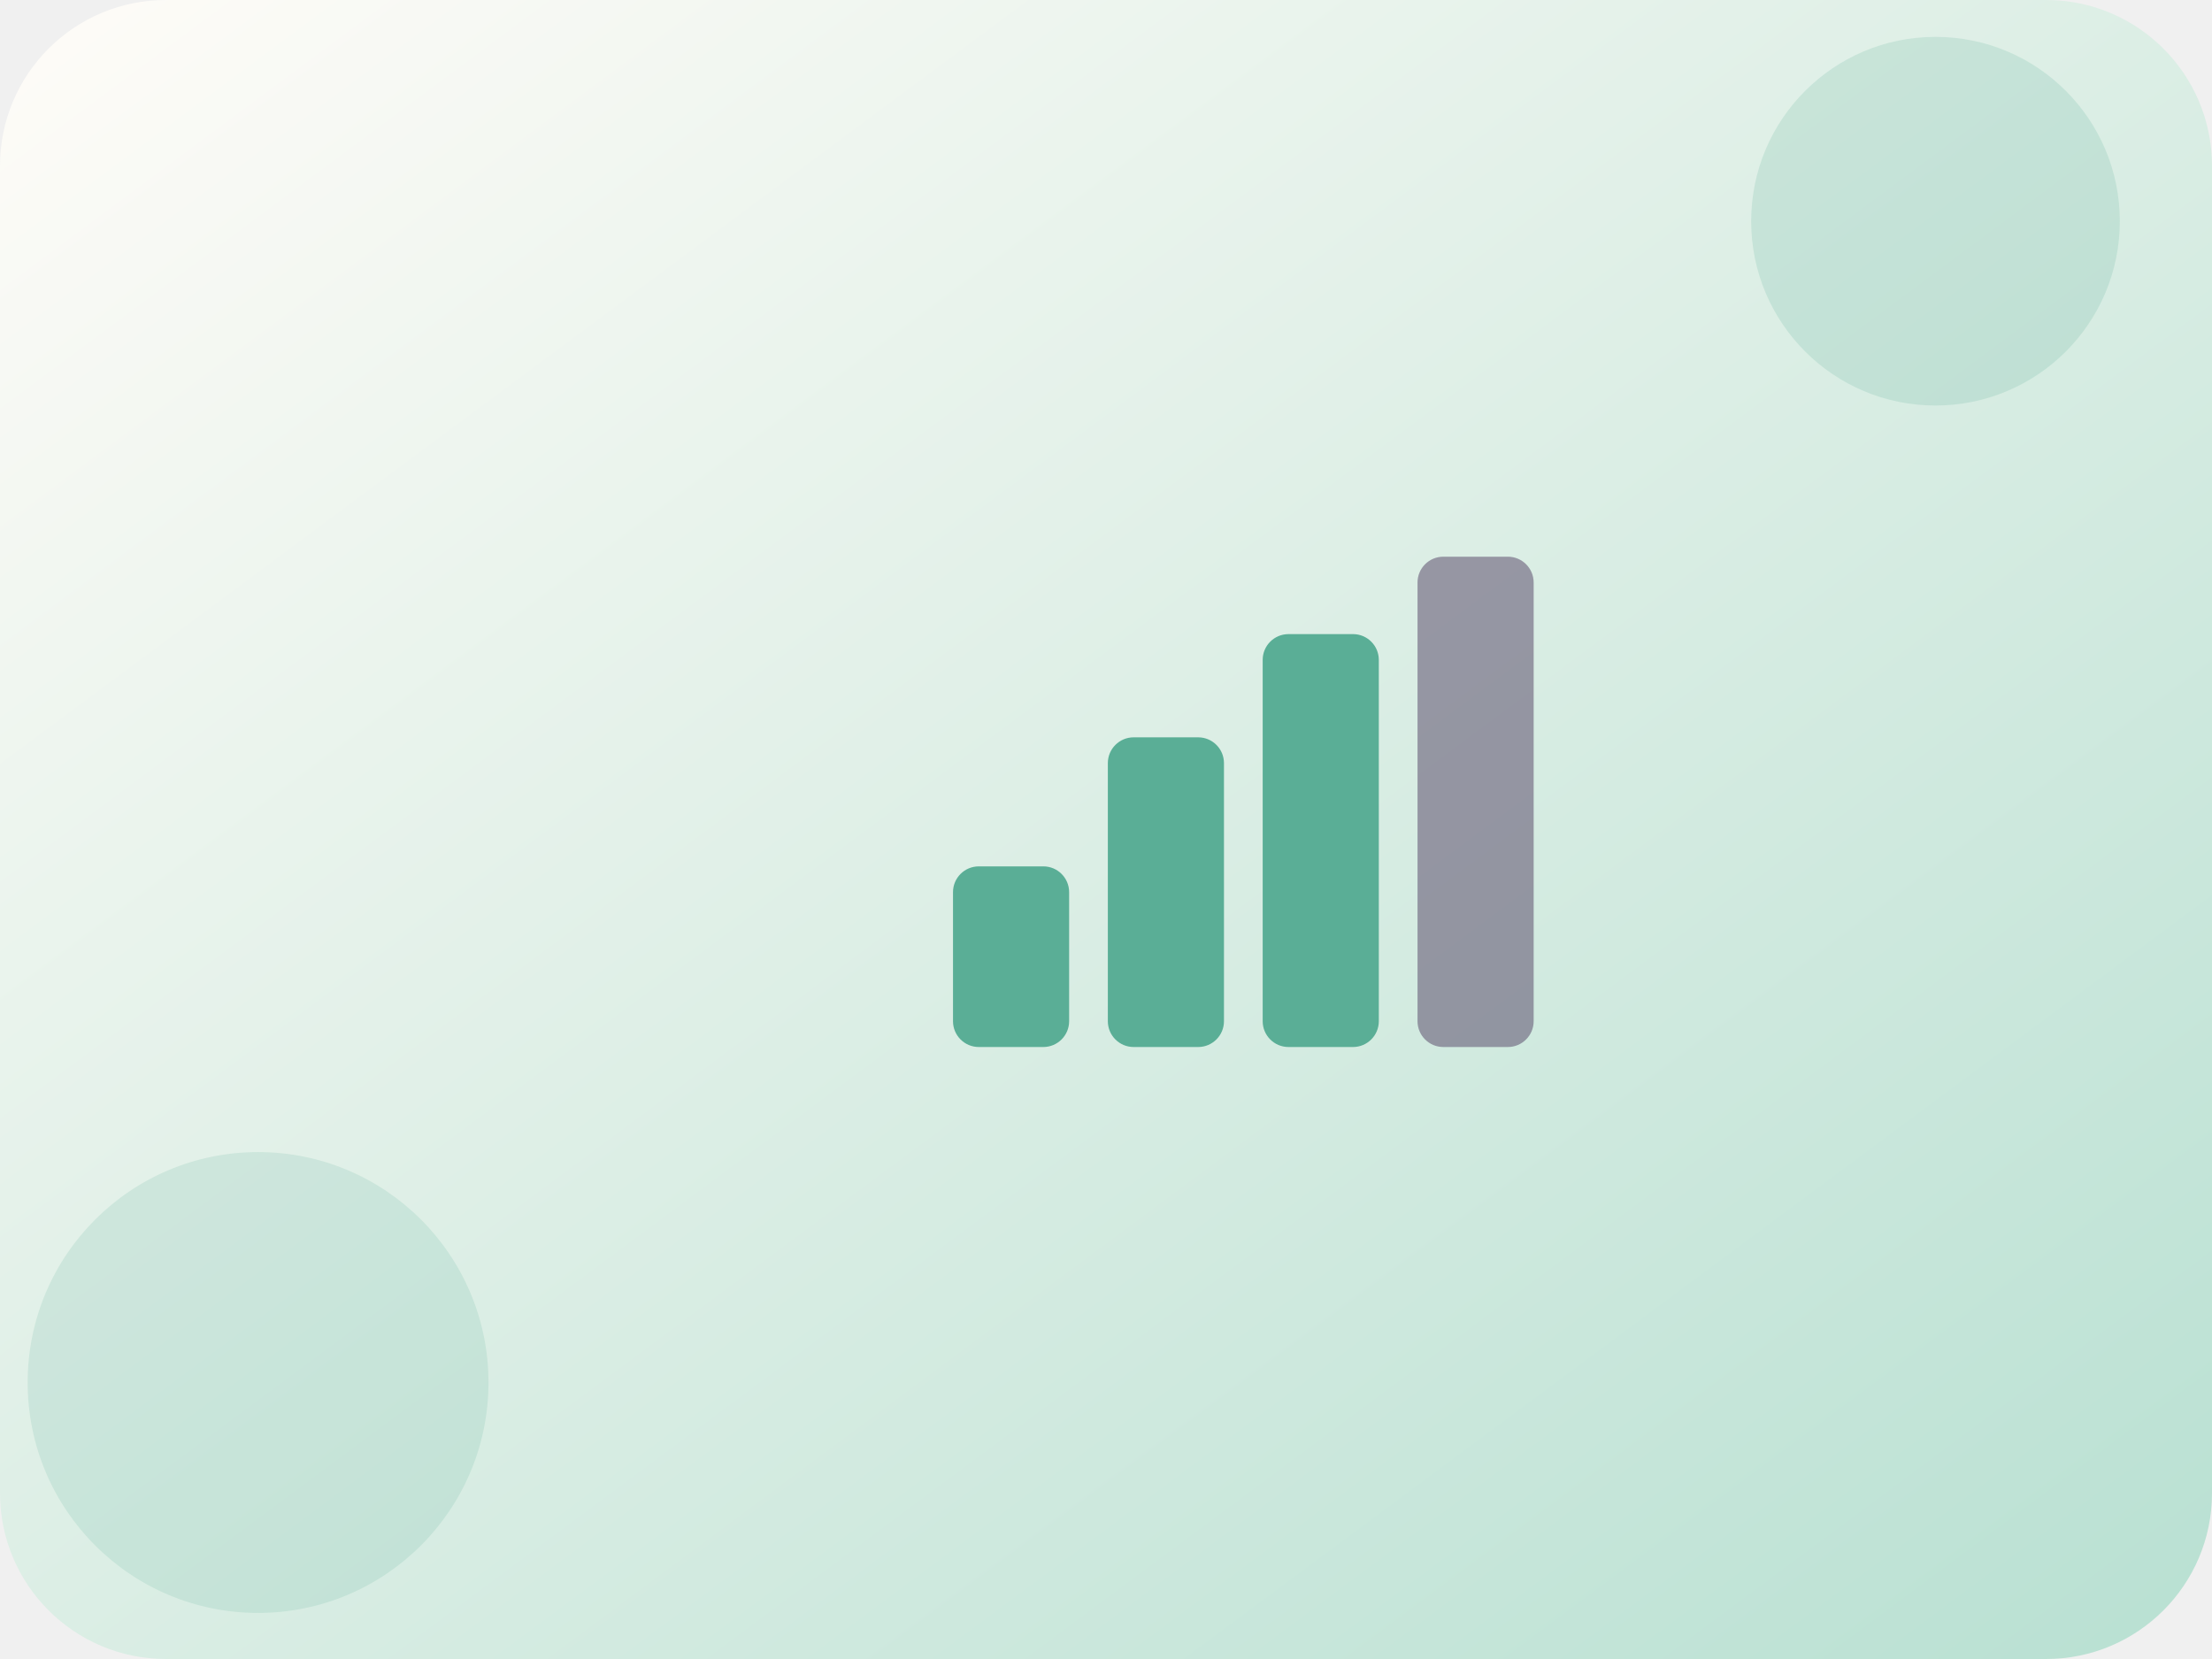
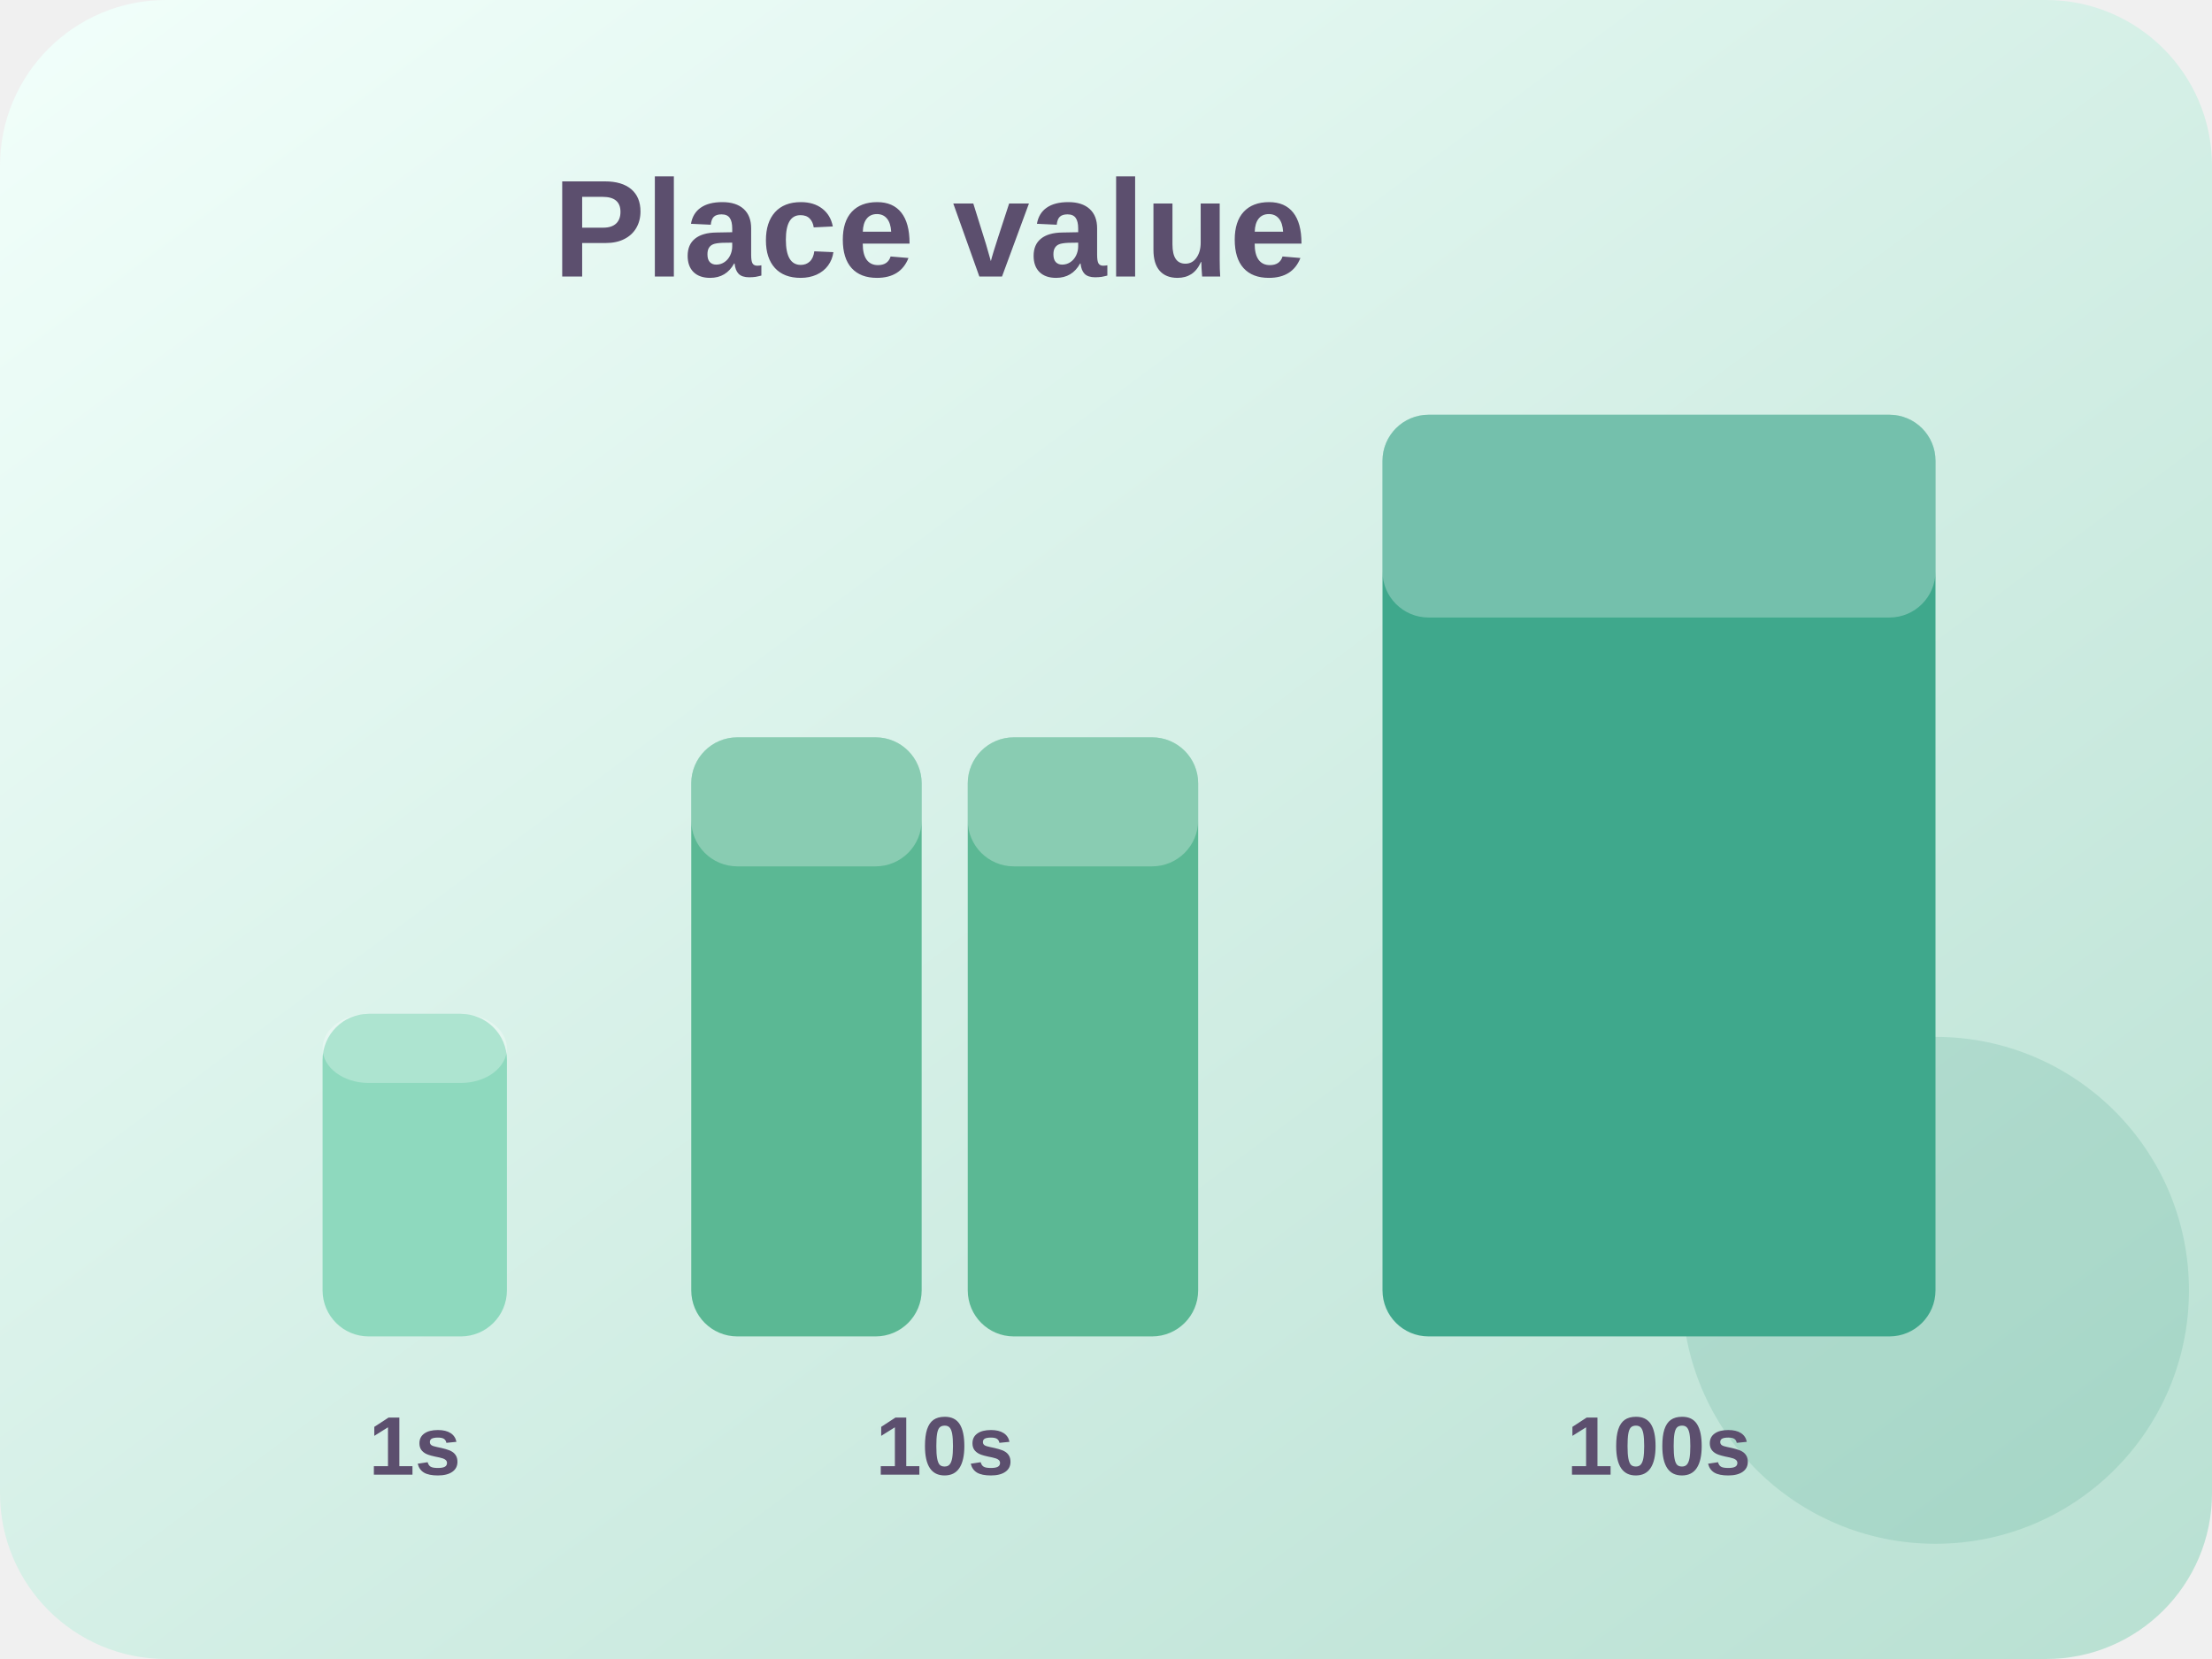
- <svg xmlns="http://www.w3.org/2000/svg" width="480" height="360" viewBox="0 0 480 360" role="img">
+ <svg xmlns="http://www.w3.org/2000/svg" width="480" height="360" viewBox="0 0 480 360" fill="none">
  <defs>
-     <linearGradient id="gplace_value_number_system" x1="0" y1="0" x2="1" y2="1">
-       <stop offset="0%" stop-color="#FFFCF8" />
+     <linearGradient id="g_placevaluenumbersystem" x1="0" y1="0" x2="1" y2="1">
+       <stop offset="0%" stop-color="#F2FFFB" />
      <stop offset="100%" stop-color="#B8E0D2" />
    </linearGradient>
  </defs>
-   <rect width="480" height="360" rx="36" fill="url(#gplace_value_number_system)" />
-   <circle cx="420" cy="48" r="40" fill="#5AAE96" opacity="0.18" />
-   <circle cx="56" cy="300" r="50" fill="#5AAE96" opacity="0.16" />
-   <g transform="translate(176,90) scale(1.4)">
-     <rect x="22" y="70" width="18" height="28" rx="4" fill="#5AAE96" />
-     <rect x="46" y="50" width="18" height="48" rx="4" fill="#5AAE96" />
-     <rect x="70" y="34" width="18" height="64" rx="4" fill="#5AAE96" />
-     <rect x="94" y="22" width="18" height="76" rx="4" fill="#5C4F6E" opacity="0.55" />
-   </g>
+   <rect width="480" height="360" rx="36" fill="url(#g_placevaluenumbersystem)" />
+   <circle cx="420" cy="280" r="55" fill="#5AAE96" opacity="0.22" />
+   <rect x="70" y="220" width="40" height="70" rx="10" fill="#8ED9BE" />
+   <rect x="70" y="220" width="40" height="15" rx="10" fill="#ffffff" opacity="0.28" />
+   <text x="90" y="320" text-anchor="middle" font-family="Nunito, Arial, sans-serif" font-size="18" font-weight="800" fill="#5C4F6E">1s</text>
+   <rect x="150" y="160" width="50" height="130" rx="10" fill="#5BB894" />
+   <rect x="150" y="160" width="50" height="28" rx="10" fill="#ffffff" opacity="0.28" />
+   <rect x="210" y="160" width="50" height="130" rx="10" fill="#5BB894" />
+   <rect x="210" y="160" width="50" height="28" rx="10" fill="#ffffff" opacity="0.28" />
+   <text x="205" y="320" text-anchor="middle" font-family="Nunito, Arial, sans-serif" font-size="18" font-weight="800" fill="#5C4F6E">10s</text>
+   <rect x="300" y="90" width="120" height="200" rx="10" fill="#3FA88C" />
+   <rect x="300" y="90" width="120" height="44" rx="10" fill="#ffffff" opacity="0.28" />
+   <text x="360" y="320" text-anchor="middle" font-family="Nunito, Arial, sans-serif" font-size="18" font-weight="800" fill="#5C4F6E">100s</text>
+   <text x="120" y="60" font-family="Nunito, Arial, sans-serif" font-size="30" font-weight="800" fill="#5C4F6E">Place value</text>
</svg>
